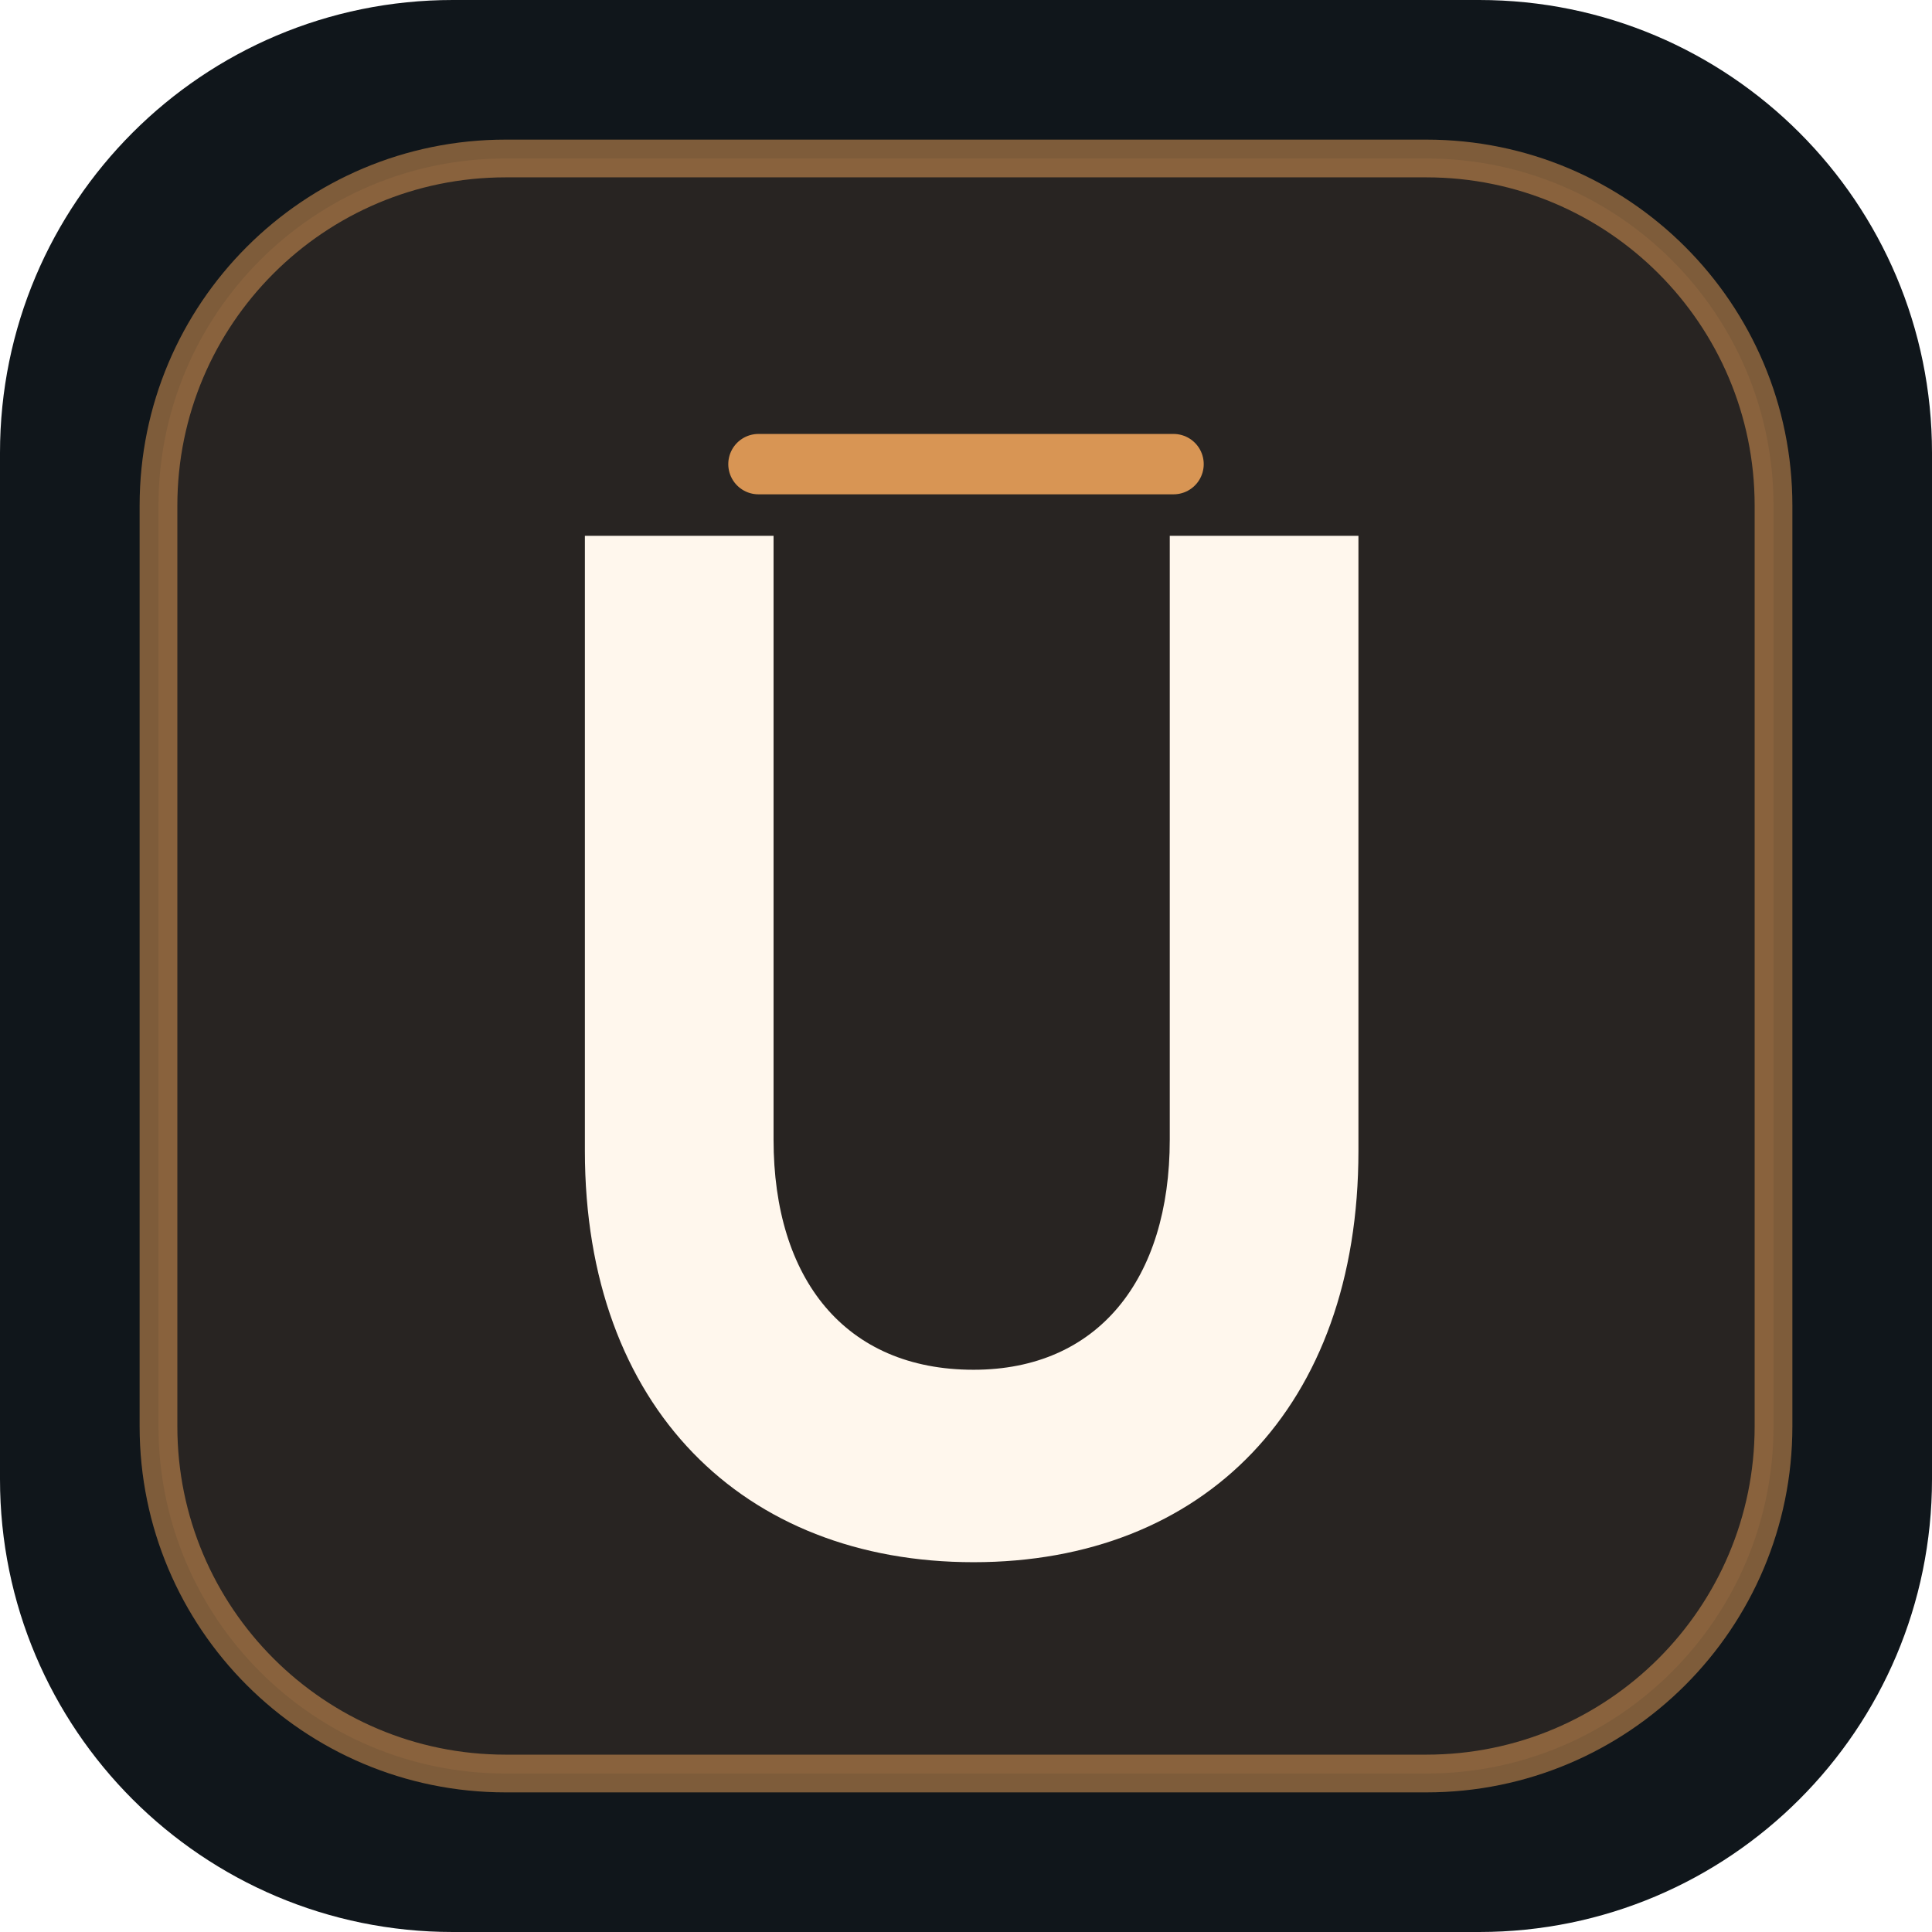
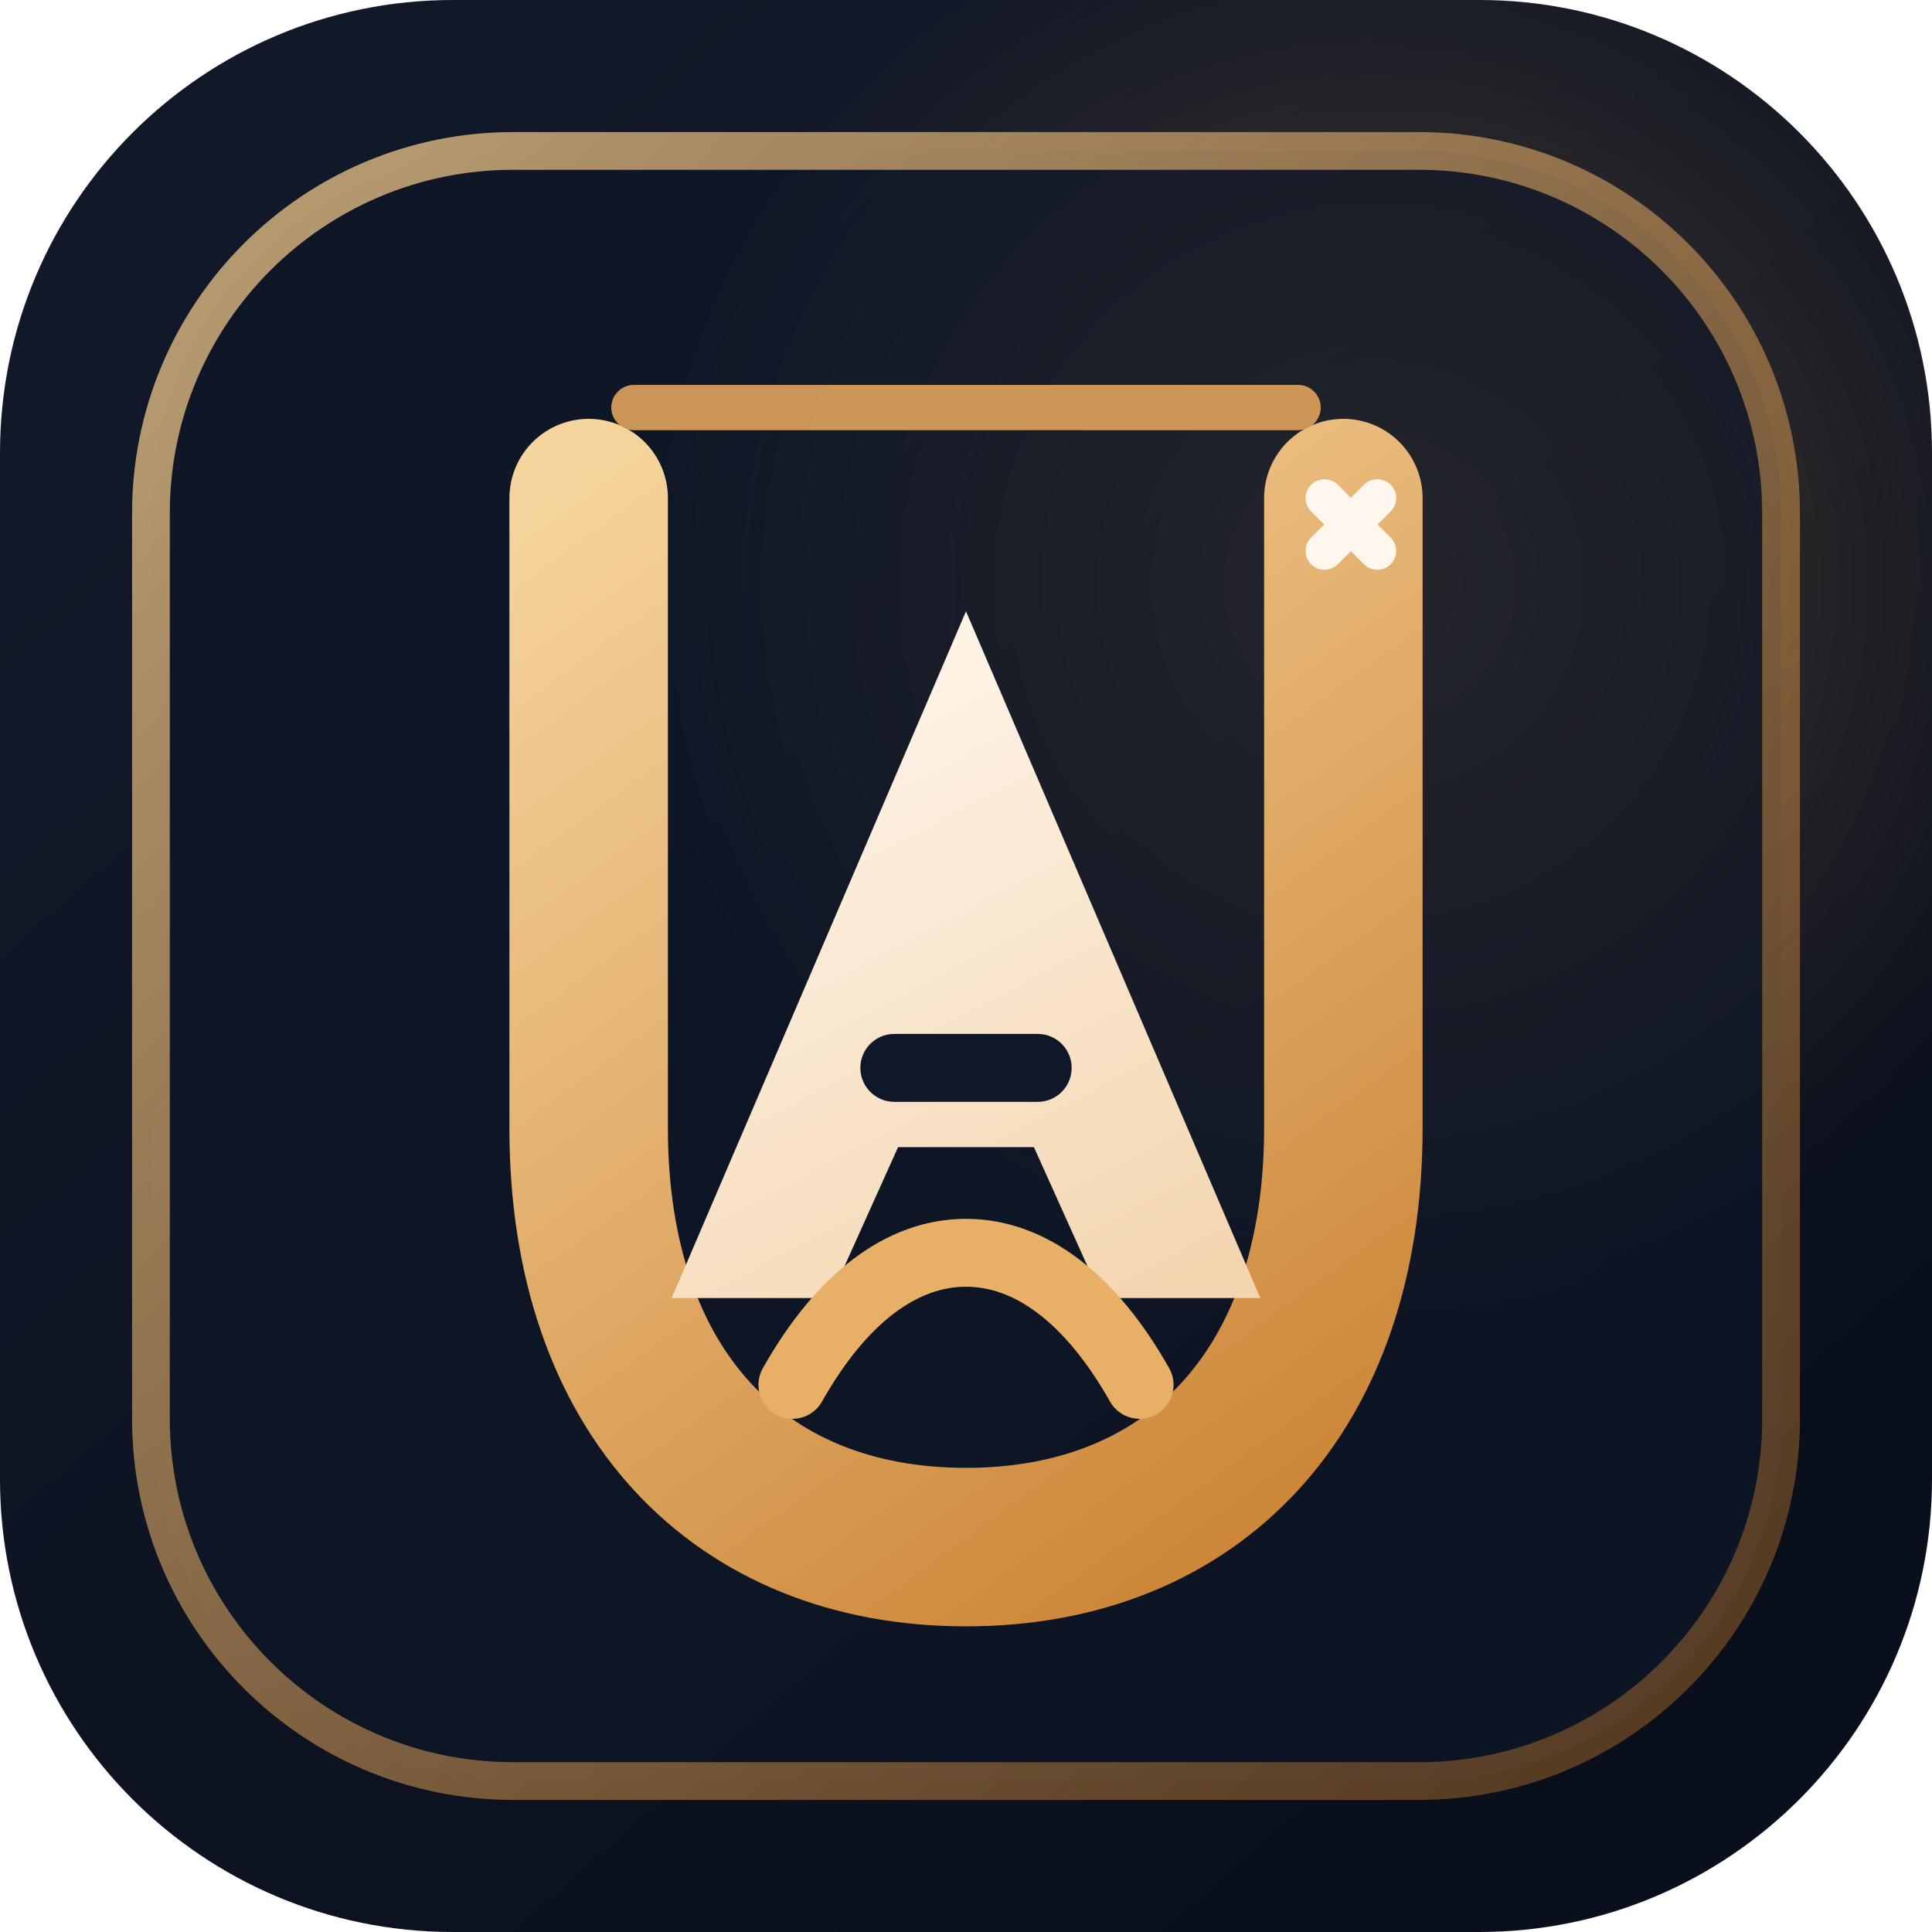
<svg xmlns="http://www.w3.org/2000/svg" width="512" height="512" viewBox="0 0 512 512" fill="none">
-   <rect width="512" height="512" rx="120" fill="#10161B" />
-   <rect x="42" y="42" width="428" height="428" rx="92" fill="#D89554" fill-opacity="0.12" stroke="#D89554" stroke-opacity="0.55" stroke-width="10" />
-   <path d="M155 142V305C155 373 197 414 258 414C319 414 360 373 360 305V142H310V302C310 339 291 363 258 363C224 363 205 339 205 302V142H155Z" fill="#FFF7ED" />
-   <path d="M201 123H311" stroke="#D89554" stroke-width="16" stroke-linecap="round" />
+   <defs>
+     <linearGradient id="bg" x1="88" y1="64" x2="424" y2="448" gradientUnits="userSpaceOnUse">
+       <stop stop-color="#111827" />
+       <stop offset="1" stop-color="#0A0F1C" />
+     </linearGradient>
+     <linearGradient id="border" x1="74" y1="78" x2="438" y2="434" gradientUnits="userSpaceOnUse">
+       <stop stop-color="#F3C98B" stop-opacity="0.72" />
+       <stop offset="1" stop-color="#C27A2E" stop-opacity="0.42" />
+     </linearGradient>
+     <linearGradient id="uMark" x1="152" y1="126" x2="356" y2="406" gradientUnits="userSpaceOnUse">
+       <stop stop-color="#F6D49D" />
+       <stop offset="1" stop-color="#CB8334" />
+     </linearGradient>
+     <linearGradient id="aMark" x1="214" y1="164" x2="310" y2="346" gradientUnits="userSpaceOnUse">
+       <stop stop-color="#FFF7ED" />
+       <stop offset="1" stop-color="#F3D5AF" />
+     </linearGradient>
+     <radialGradient id="glow" cx="0" cy="0" r="1" gradientUnits="userSpaceOnUse" gradientTransform="translate(365 154) rotate(122.38) scale(196.325)">
+       <stop stop-color="#E3A75F" stop-opacity="0.28" />
+       <stop offset="1" stop-color="#E3A75F" stop-opacity="0" />
+     </radialGradient>
+   </defs>
+   <rect width="512" height="512" rx="120" fill="url(#bg)" />
+   <rect width="512" height="512" rx="120" fill="url(#glow)" />
+   <rect x="40" y="40" width="432" height="432" rx="96" fill="#0F1728" fill-opacity="0.62" stroke="url(#border)" stroke-width="10" />
+   <path d="M156 132V299C156 369 196 410 256 410C316 410 356 369 356 299V132" stroke="url(#uMark)" stroke-width="42" stroke-linecap="round" stroke-linejoin="round" />
+   <path d="M256 162L334 344H292L274 304H238L220 344H178L256 162Z" fill="url(#aMark)" />
+   <rect x="228" y="274" width="56" height="18" rx="9" fill="#0F1728" />
+   <path d="M210 367C223 344 239 332 256 332C273 332 289 344 302 367" stroke="#E7B066" stroke-width="18" stroke-linecap="round" />
+   <path d="M168 108H344" stroke="#E0A35C" stroke-width="12" stroke-linecap="round" opacity="0.9" />
+   <path d="M351 132L365 146" stroke="#FFF7ED" stroke-width="10" stroke-linecap="round" />
+   <path d="M365 132L351 146" stroke="#FFF7ED" stroke-width="10" stroke-linecap="round" />
</svg>
